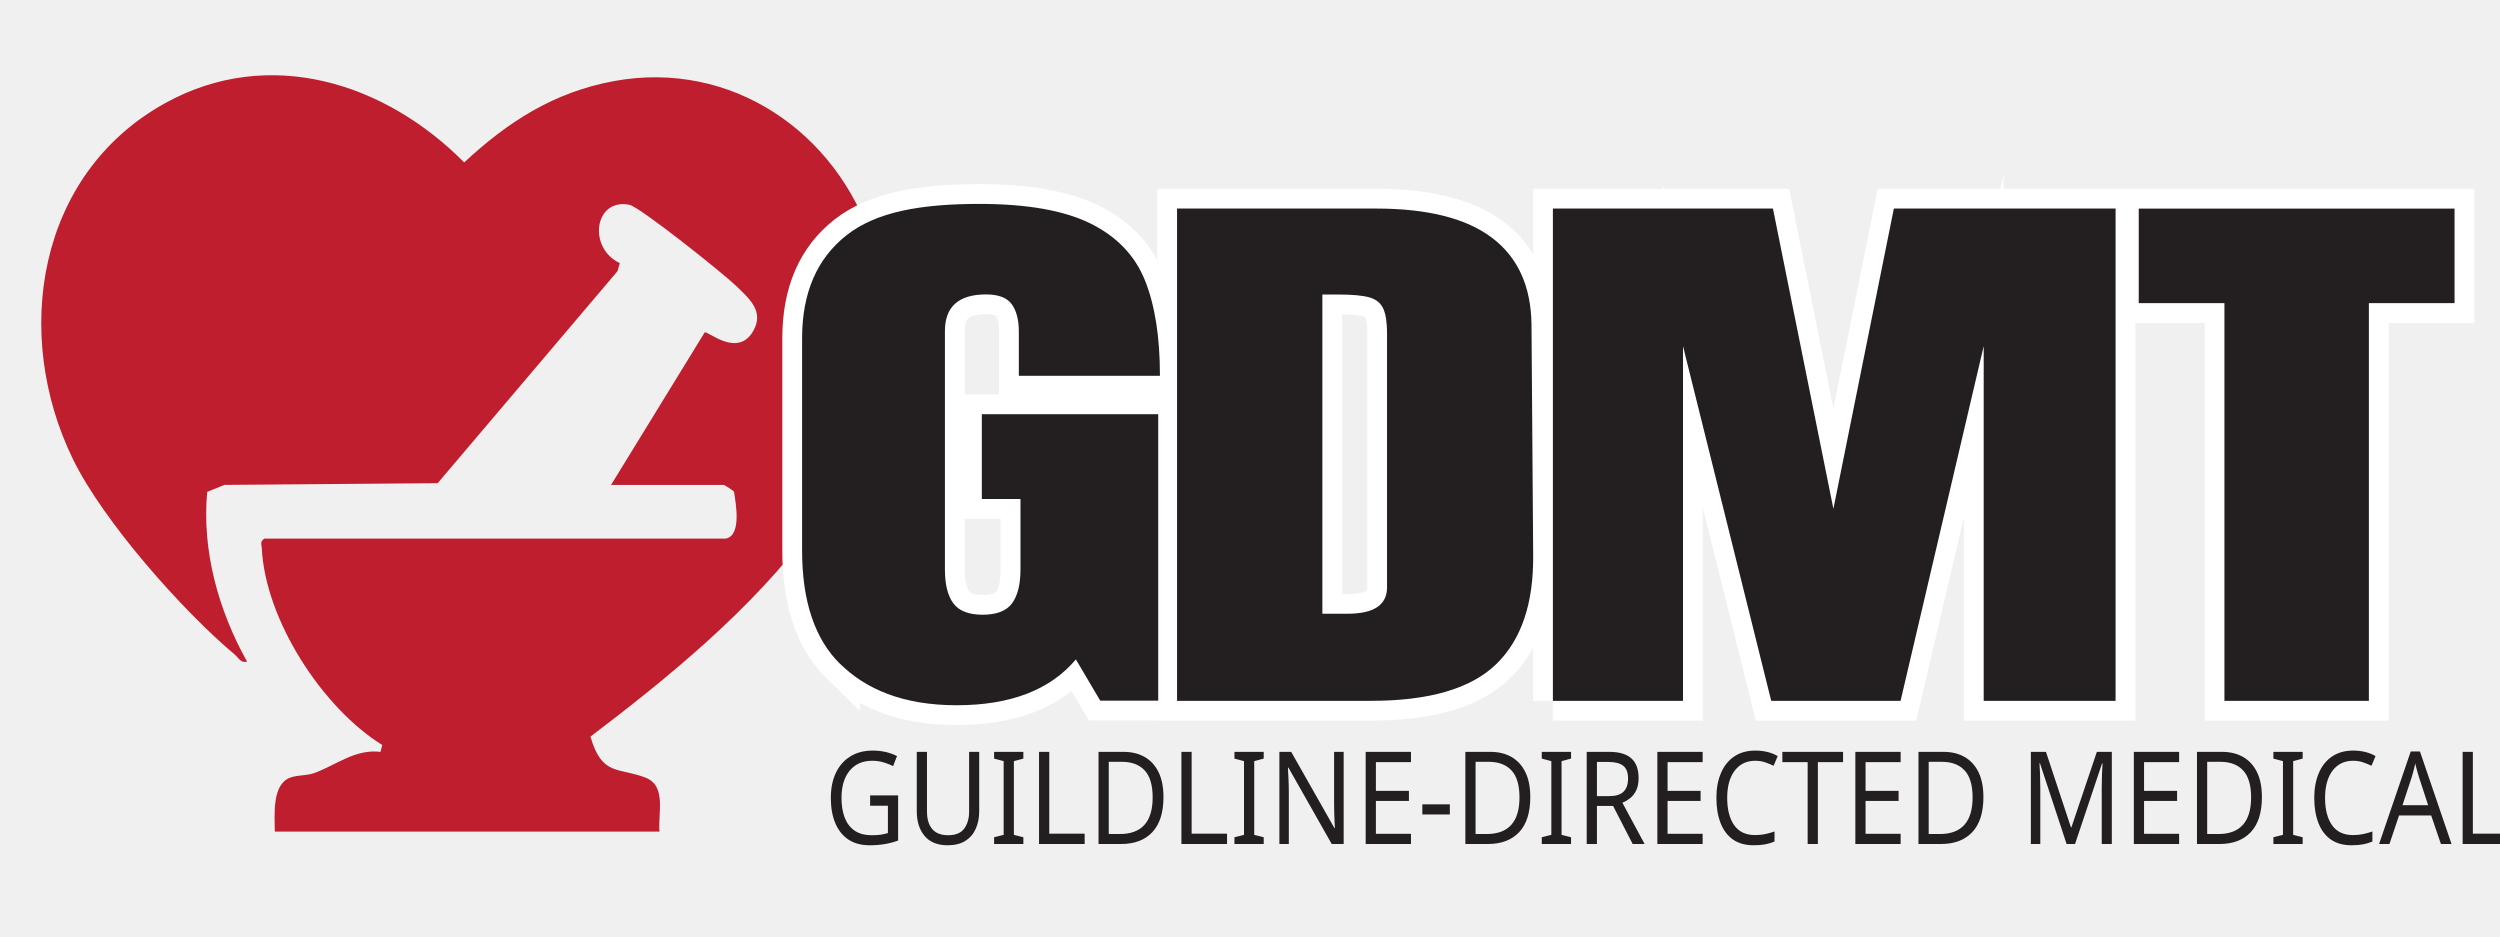
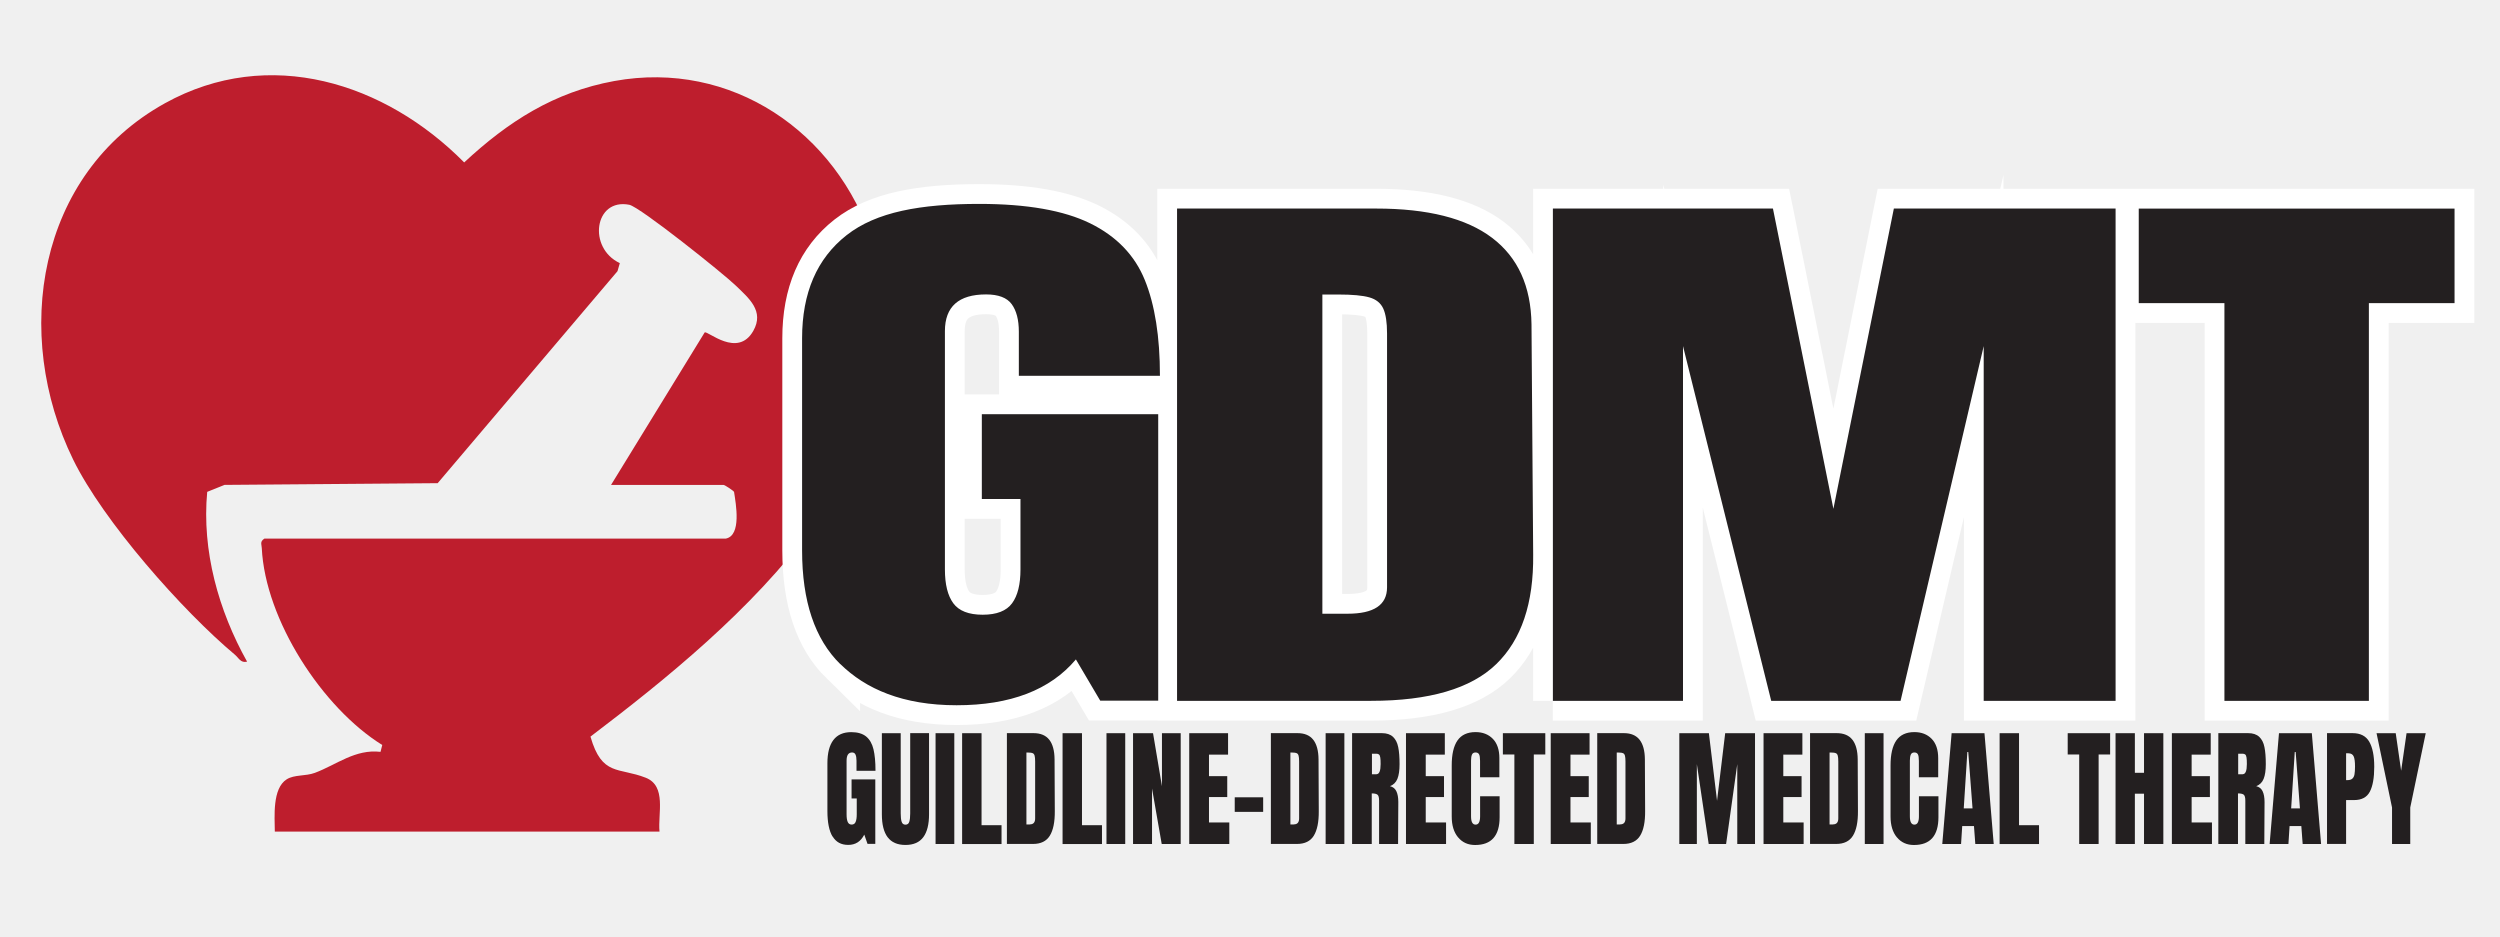
<svg xmlns="http://www.w3.org/2000/svg" viewBox="0 0 521.45 195.43">
  <defs>
    <style>
      .cls-1 {
        fill: none;
        stroke: #fff;
        stroke-miterlimit: 10;
        stroke-width: 8.25px;
      }

-       .cls-2, .cls-3 {
+       .cls-2 {
        fill: #231f20;
      }

-       .cls-4 {
+       .cls-3 {
        fill: #be1e2d;
-       }
- 
-       .cls-3 {
-         font-family: Anton-Regular, Anton;
-         font-size: 26.91px;
      }
    </style>
  </defs>
  <g id="Layer_1" data-name="Layer 1">
-     <text class="cls-3" transform="translate(171.85 176.04) scale(.88 1)">
-       <tspan x="0" y="0">GUILDLINE-DIRECTED MEDICAL THERAPY</tspan>
-     </text>
+     <g>
+       <path class="cls-2" d="M173.65,174.49c-.71-1.17-1.07-2.96-1.07-5.34v-9.96c0-2.13.42-3.75,1.25-4.84.83-1.09,2.07-1.64,3.72-1.64,1.33,0,2.37.31,3.11.91.74.61,1.25,1.5,1.53,2.66.28,1.17.42,2.66.42,4.49h-3.96v-2.07c0-.56-.07-.99-.2-1.29s-.37-.46-.72-.46c-.77,0-1.15.57-1.15,1.72v11.19c0,.7.08,1.23.24,1.59.16.36.43.54.82.54s.67-.18.82-.54c.16-.36.24-.89.24-1.59v-3.31h-1.08v-3.98h4.95v13.45h-1.62l-.68-1.94c-.72,1.44-1.84,2.15-3.34,2.15s-2.55-.59-3.26-1.76Z" />
+       <path class="cls-2" d="M185.15,174.64c-.81-1.08-1.21-2.67-1.21-4.79v-16.92h3.93v16.74c0,.74.06,1.31.19,1.72.13.41.39.62.8.62s.67-.2.8-.61.19-.98.19-1.74v-16.74h3.93v16.92c0,2.12-.4,3.71-1.21,4.79-.81,1.08-2.04,1.61-3.71,1.61s-2.9-.54-3.71-1.61Z" />
+       <path class="cls-2" d="M195.14,176.04v-23.11h3.91v23.11h-3.91Z" />
+       <path class="cls-2" d="M200.68,176.04v-23.11h4.05v19.19h4.17v3.93h-8.22Z" />
+       <path class="cls-2" d="M210.02,152.92h5.58c1.44,0,2.53.46,3.25,1.37s1.09,2.27,1.11,4.06l.05,10.82c.02,2.28-.33,3.99-1.04,5.14-.71,1.15-1.88,1.72-3.51,1.72h-5.44v-23.11ZM214.8,171.95c.74,0,1.11-.41,1.11-1.24v-11.92c0-.52-.04-.91-.11-1.17-.07-.26-.2-.43-.39-.52-.19-.09-.48-.13-.87-.13h-.45v14.99h.71Z" />
+       <path class="cls-2" d="M221.63,176.04v-23.11h4.05v19.19h4.17v3.93h-8.22Z" />
+       <path class="cls-2" d="M230.79,176.04v-23.11h3.91v23.11h-3.91Z" />
+       <path class="cls-2" d="M236.33,176.04v-23.11h4.17l1.86,11.06v-11.06h3.91v23.11h-3.96l-2.02-11.57v11.57h-3.96Z" />
+       <path class="cls-2" d="M248.05,176.04v-23.11h8.1v4.47h-3.98v4.49h3.81v4.36h-3.81v5.3h4.24v4.49h-8.36Z" />
+       <path class="cls-2" d="M257.54,169.34v-3.04h5.93v3.04h-5.93Z" />
+       <path class="cls-2" d="M265.08,152.92h5.58c1.44,0,2.53.46,3.25,1.37.72.92,1.09,2.27,1.11,4.06l.05,10.82c.02,2.28-.33,3.99-1.04,5.14-.71,1.15-1.88,1.72-3.51,1.72h-5.44v-23.11ZM269.86,171.95c.74,0,1.11-.41,1.11-1.24v-11.92c0-.52-.04-.91-.11-1.17-.07-.26-.2-.43-.39-.52-.19-.09-.48-.13-.87-.13h-.45v14.99h.71Z" />
+       <path class="cls-2" d="M276.5,176.04v-23.11h3.91v23.11h-3.91Z" />
+       <path class="cls-2" d="M282.03,152.92h6.22c.99,0,1.75.26,2.3.77.54.51.91,1.23,1.09,2.15.19.92.28,2.1.28,3.54,0,1.31-.15,2.33-.45,3.07-.3.74-.82,1.25-1.55,1.53.61.14,1.06.49,1.33,1.05.27.56.41,1.31.41,2.26l-.05,8.75h-3.96v-9.04c0-.65-.11-1.06-.33-1.24-.22-.18-.62-.27-1.2-.27v10.55h-4.1v-23.11ZM287.12,161.48c.56,0,.85-.7.85-2.1,0-.61-.02-1.07-.07-1.37-.05-.3-.13-.52-.26-.63s-.31-.17-.54-.17h-.94v4.28h.97Z" />
+       <path class="cls-2" d="M293.26,176.04v-23.11h8.1v4.47h-3.98v4.49h3.81v4.36h-3.81v5.3h4.24v4.49h-8.36Z" />
+       <path class="cls-2" d="M304.13,174.66c-.89-1.06-1.33-2.51-1.33-4.36v-10.66c0-2.3.4-4.03,1.2-5.19s2.06-1.75,3.77-1.75c1.49,0,2.69.47,3.6,1.4.91.93,1.37,2.28,1.37,4.04v3.98h-4.03v-3.42c0-.66-.07-1.12-.21-1.37-.14-.25-.38-.38-.73-.38s-.61.14-.74.43c-.13.29-.2.71-.2,1.27v11.6c0,.61.08,1.05.24,1.33.16.28.39.42.71.42.63,0,.94-.58.94-1.75v-4.17h4.07v4.36c0,3.87-1.7,5.81-5.11,5.81-1.48,0-2.66-.53-3.54-1.59Z" />
+       <path class="cls-2" d="M315.87,176.04v-18.67h-2.4v-4.44h8.85v4.44h-2.4v18.67h-4.05Z" />
+       <path class="cls-2" d="M323.45,176.04v-23.11h8.1v4.47h-3.98v4.49h3.81v4.36h-3.81v5.3h4.24v4.49h-8.36Z" />
+       <path class="cls-2" d="M333.15,152.92h5.58c1.44,0,2.53.46,3.25,1.37.72.92,1.09,2.27,1.11,4.06l.05,10.82c.02,2.28-.33,3.99-1.04,5.14-.71,1.15-1.88,1.72-3.51,1.72h-5.44v-23.11ZM337.93,171.95c.74,0,1.11-.41,1.11-1.24v-11.92c0-.52-.04-.91-.11-1.17-.07-.26-.2-.43-.39-.52-.19-.09-.48-.13-.87-.13h-.45v14.99h.71Z" />
+       <path class="cls-2" d="M350.27,176.04v-23.11h6.17l1.7,14.1,1.7-14.1h6.22v23.11h-3.7v-16.66l-2.33,16.66h-3.63l-2.47-16.66v16.66h-3.65Z" />
+       <path class="cls-2" d="M367.84,176.04v-23.11h8.1v4.47h-3.98v4.49h3.81v4.36h-3.81v5.3h4.24v4.49h-8.36Z" />
+       <path class="cls-2" d="M377.54,152.92h5.58c1.44,0,2.53.46,3.25,1.37.72.92,1.09,2.27,1.11,4.06l.05,10.82c.02,2.28-.33,3.99-1.04,5.14-.71,1.15-1.88,1.72-3.51,1.72h-5.44v-23.11ZM382.32,171.95c.74,0,1.11-.41,1.11-1.24v-11.92c0-.52-.04-.91-.11-1.17-.07-.26-.2-.43-.39-.52-.19-.09-.48-.13-.87-.13h-.45v14.99h.71Z" />
+       <path class="cls-2" d="M388.96,176.04v-23.11h3.91v23.11h-3.91Z" />
+       <path class="cls-2" d="M395.66,174.66c-.89-1.06-1.33-2.51-1.33-4.36v-10.66c0-2.3.4-4.03,1.2-5.19s2.06-1.75,3.77-1.75c1.49,0,2.69.47,3.6,1.4.91.93,1.37,2.28,1.37,4.04v3.98h-4.03v-3.42c0-.66-.07-1.12-.21-1.37-.14-.25-.38-.38-.73-.38s-.61.14-.74.43c-.13.29-.2.71-.2,1.27v11.6c0,.61.08,1.05.24,1.33.16.28.39.42.71.42.63,0,.94-.58.94-1.75v-4.17h4.07v4.36c0,3.87-1.7,5.81-5.11,5.81-1.48,0-2.66-.53-3.54-1.59Z" />
+       <path class="cls-2" d="M405.12,176.04l1.95-23.11h6.85l1.93,23.11h-3.84l-.28-3.74h-2.45l-.24,3.74h-3.93ZM409.59,168.61h1.84l-.89-11.76h-.19l-.75,11.76Z" />
+       <path class="cls-2" d="M417.08,176.04v-23.11h4.05v19.19h4.17v3.93h-8.22Z" />
+       <path class="cls-2" d="M433.68,176.04v-18.67h-2.4v-4.44h8.85v4.44h-2.4v18.67h-4.05Z" />
+       <path class="cls-2" d="M441.26,176.04v-23.11h4.03v8.26h1.91v-8.26h4.03v23.11h-4.03v-10.49h-1.91v10.49h-4.03Z" />
+       <path class="cls-2" d="M453.01,176.04v-23.11h8.1v4.47h-3.98v4.49h3.81v4.36h-3.81v5.3h4.24v4.49h-8.36Z" />
+       <path class="cls-2" d="M462.71,152.92h6.22c.99,0,1.75.26,2.3.77.54.51.91,1.23,1.09,2.15.19.92.28,2.1.28,3.54,0,1.31-.15,2.33-.45,3.07-.3.74-.82,1.25-1.55,1.53.61.14,1.06.49,1.33,1.05.27.56.41,1.31.41,2.26l-.05,8.75h-3.96v-9.04c0-.65-.11-1.06-.33-1.24-.22-.18-.62-.27-1.2-.27v10.55h-4.1v-23.11ZM467.8,161.48c.56,0,.85-.7.85-2.1,0-.61-.02-1.07-.07-1.37-.05-.3-.13-.52-.26-.63s-.31-.17-.54-.17h-.94v4.28h.97Z" />
+       <path class="cls-2" d="M473.4,176.04l1.95-23.11h6.85l1.93,23.11h-3.84l-.28-3.74h-2.45l-.24,3.74h-3.93ZM477.88,168.61h1.84l-.89-11.76h-.19l-.75,11.76Z" />
+       <path class="cls-2" d="M485.37,152.92h5.35c1.62,0,2.77.6,3.46,1.79.69,1.19,1.04,2.94,1.04,5.23s-.31,4.03-.92,5.19c-.61,1.17-1.71,1.75-3.3,1.75h-1.65v9.15h-3.98v-23.11ZM489.58,162.72c.49,0,.84-.1,1.07-.31.23-.21.38-.5.45-.89.07-.39.11-.94.11-1.65,0-.97-.09-1.67-.28-2.1s-.57-.65-1.13-.65h-.45v5.6h.24Z" />
+       <path class="cls-2" d="M498.93,176.04v-7.61l-3.23-15.5h4l1.13,7.83,1.13-7.83h4l-3.23,15.5v7.61h-3.81Z" />
+     </g>
  </g>
  <g id="Layer_2" data-name="Layer 2">
-     <path class="cls-4" d="M137.56,173.45H57.32c-.02-3.07-.56-8.98,2.48-10.9,1.6-1.01,3.91-.62,5.88-1.35,4.5-1.68,8.41-5,13.69-4.38l.36-1.43c-12.5-7.75-24.4-26.08-25.13-41.08-.04-.85-.43-1.31.55-1.97h96.24c3.31-.65,2.11-7.19,1.72-9.74-.2-.32-1.96-1.45-2.17-1.45h-23.49l19.53-31.81c.59-.43,6.88,5.43,10.14-.32,2.35-4.14-.93-6.82-3.64-9.44-2.55-2.48-20.01-16.44-22.23-16.87-7.29-1.42-8.71,9.01-1.97,12.17l-.48,1.68-37.51,44.22-44.46.36-3.61,1.45c-1.15,12.28,2.37,24.79,8.32,35.42-1.36.32-1.72-.76-2.53-1.44-10.99-9.2-27.49-27.9-33.75-40.71C2.48,69.74,7.7,36.32,34.43,21.52c21.69-12,45.91-4.29,62.39,12.36,9.16-8.52,18.76-14.69,31.31-16.98,24.38-4.45,46.38,10.58,53.87,33.68,14.32,44.19-27.85,79.54-58.84,103.06,2.39,8.33,5.86,6.35,11.53,8.58,4.4,1.73,2.5,7.56,2.87,11.22Z" />
+     <path class="cls-3" d="M137.56,173.45H57.32c-.02-3.07-.56-8.98,2.48-10.9,1.6-1.01,3.91-.62,5.88-1.35,4.5-1.68,8.41-5,13.69-4.38l.36-1.43c-12.5-7.75-24.4-26.08-25.13-41.08-.04-.85-.43-1.31.55-1.97h96.24c3.31-.65,2.11-7.19,1.72-9.74-.2-.32-1.96-1.45-2.17-1.45h-23.49l19.53-31.81c.59-.43,6.88,5.43,10.14-.32,2.35-4.14-.93-6.82-3.64-9.44-2.55-2.48-20.01-16.44-22.23-16.87-7.29-1.42-8.71,9.01-1.97,12.17l-.48,1.68-37.51,44.22-44.46.36-3.61,1.45c-1.15,12.28,2.37,24.79,8.32,35.42-1.36.32-1.72-.76-2.53-1.44-10.99-9.2-27.49-27.9-33.75-40.71C2.48,69.74,7.7,36.32,34.43,21.52c21.69-12,45.91-4.29,62.39,12.36,9.16-8.52,18.76-14.69,31.31-16.98,24.38-4.45,46.38,10.58,53.87,33.68,14.32,44.19-27.85,79.54-58.84,103.06,2.39,8.33,5.86,6.35,11.53,8.58,4.4,1.73,2.5,7.56,2.87,11.22Z" />
    <g>
      <path class="cls-1" d="M175.27,138.53c-5.32-5.22-7.97-13.13-7.97-23.73v-44.23c0-9.48,3.09-16.65,9.29-21.52,6.19-4.86,15.42-6.52,27.68-6.52,9.93,0,17.63,1.36,23.13,4.06,5.49,2.71,9.29,6.65,11.39,11.83,2.1,5.18,3.15,11.83,3.15,19.96h-29.43v-9.2c0-2.47-.5-4.38-1.49-5.74-.99-1.35-2.78-2.03-5.34-2.03-5.72,0-8.59,2.55-8.59,7.65v49.72c0,3.11.58,5.46,1.75,7.05,1.17,1.59,3.21,2.39,6.13,2.39s4.96-.8,6.13-2.39c1.17-1.59,1.75-3.94,1.75-7.05v-14.7h-8.06v-17.69h36.79v59.76h-12.09l-5.08-8.61c-5.37,6.38-13.67,9.56-24.88,9.56s-18.95-3.38-24.26-8.6ZM245.51,43.5h41.52c10.74,0,18.8,2.03,24.18,6.1,5.37,4.06,8.12,10.08,8.23,18.05l.35,48.05c.11,10.12-2.45,17.73-7.71,22.83-5.26,5.1-13.96,7.65-26.1,7.65h-40.47V43.5ZM281.08,128.01c5.49,0,8.23-1.83,8.23-5.5v-52.95c0-2.31-.26-4.04-.79-5.2-.53-1.15-1.49-1.93-2.89-2.33-1.4-.4-3.56-.6-6.48-.6h-3.33v66.58h5.26ZM323.9,146.18V43.5h45.9l12.61,62.63,12.61-62.63h46.25v102.68h-27.51v-73.99l-17.34,73.99h-26.98l-18.4-73.99v73.99h-27.15ZM463.97,146.18V63.23h-17.87v-19.72h65.87v19.72h-17.87v82.95h-30.13Z" />
      <path class="cls-2" d="M175.27,138.53c-5.32-5.22-7.97-13.13-7.97-23.73v-44.23c0-9.48,3.09-16.65,9.29-21.52,6.19-4.86,15.42-6.52,27.68-6.52,9.93,0,17.63,1.36,23.13,4.06,5.49,2.71,9.29,6.65,11.39,11.83,2.1,5.18,3.15,11.83,3.15,19.96h-29.43v-9.2c0-2.47-.5-4.38-1.49-5.74-.99-1.35-2.78-2.03-5.34-2.03-5.72,0-8.59,2.55-8.59,7.65v49.72c0,3.11.58,5.46,1.75,7.05,1.17,1.59,3.21,2.39,6.13,2.39s4.96-.8,6.13-2.39c1.17-1.59,1.75-3.94,1.75-7.05v-14.7h-8.06v-17.69h36.79v59.76h-12.09l-5.08-8.61c-5.37,6.38-13.67,9.56-24.88,9.56s-18.95-3.38-24.26-8.6ZM245.51,43.5h41.52c10.74,0,18.8,2.03,24.18,6.1,5.37,4.06,8.12,10.08,8.23,18.05l.35,48.05c.11,10.12-2.45,17.73-7.71,22.83-5.26,5.1-13.96,7.65-26.1,7.65h-40.47V43.5ZM281.08,128.01c5.49,0,8.23-1.83,8.23-5.5v-52.95c0-2.31-.26-4.04-.79-5.2-.53-1.15-1.49-1.93-2.89-2.33-1.4-.4-3.56-.6-6.48-.6h-3.33v66.58h5.26ZM323.9,146.18V43.5h45.9l12.61,62.63,12.61-62.63h46.25v102.68h-27.51v-73.99l-17.34,73.99h-26.98l-18.4-73.99v73.99h-27.15ZM463.97,146.18V63.23h-17.87v-19.72h65.87v19.72h-17.87v82.95h-30.13Z" />
    </g>
  </g>
</svg>
